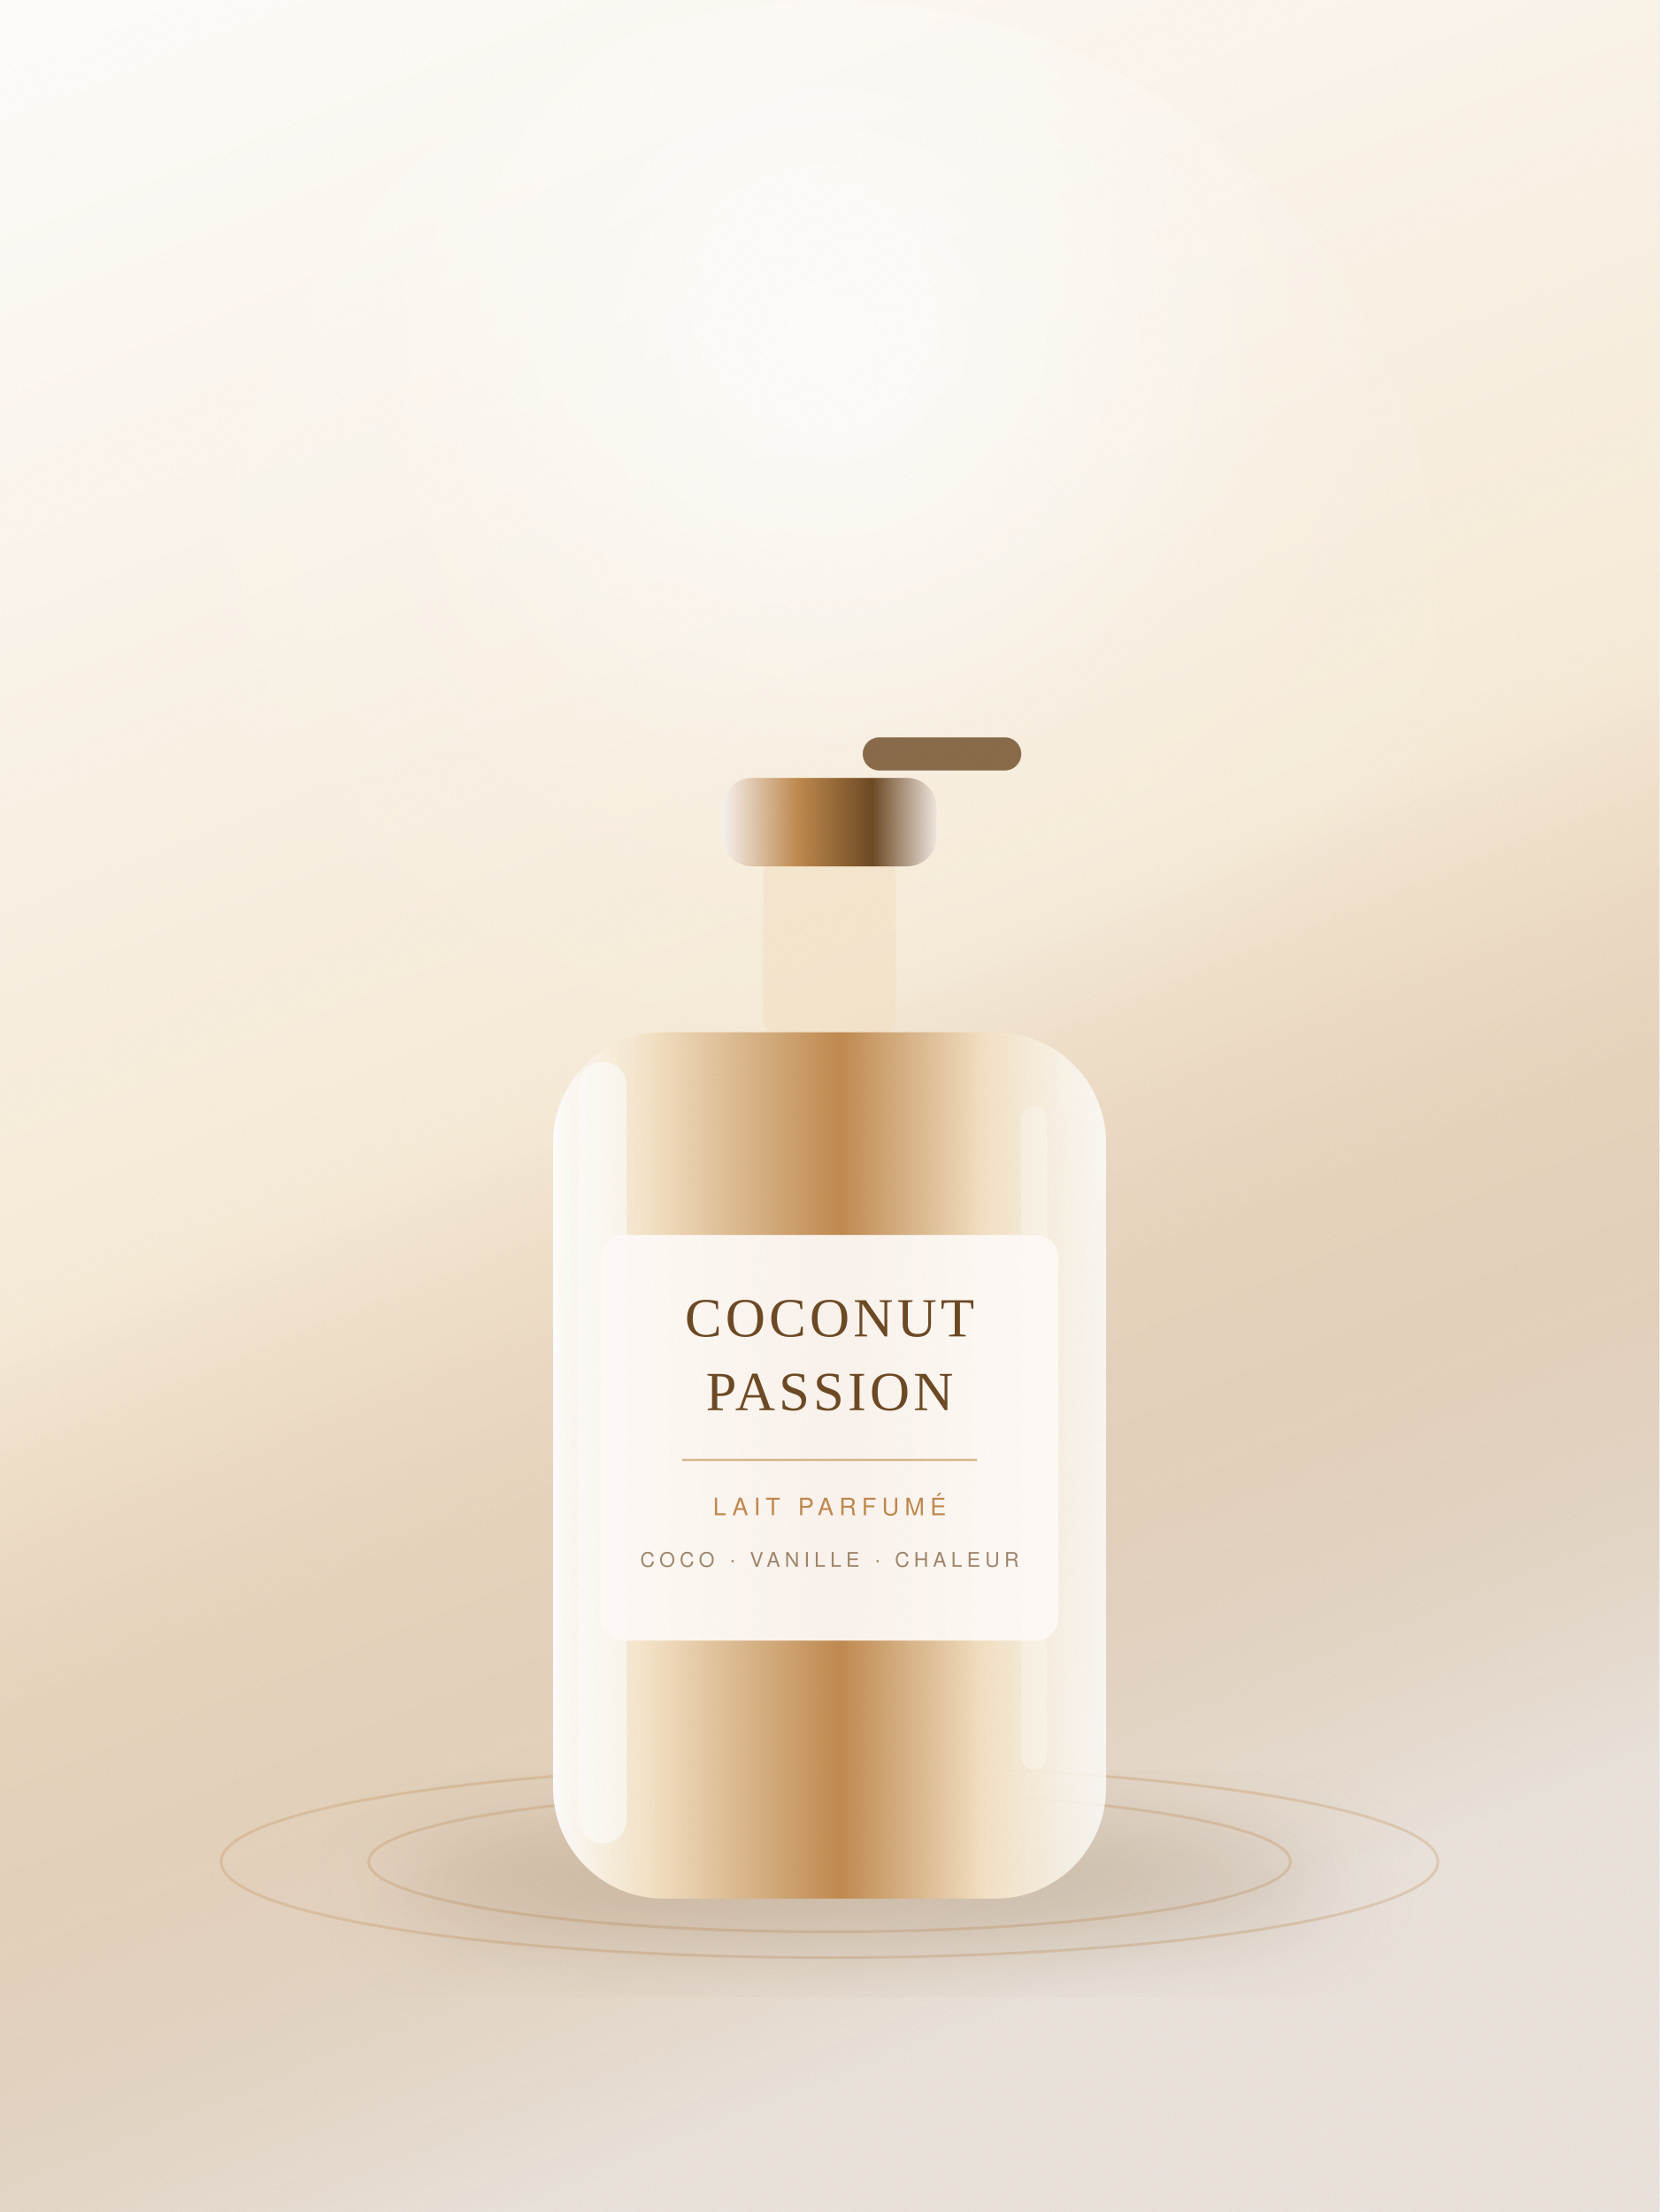
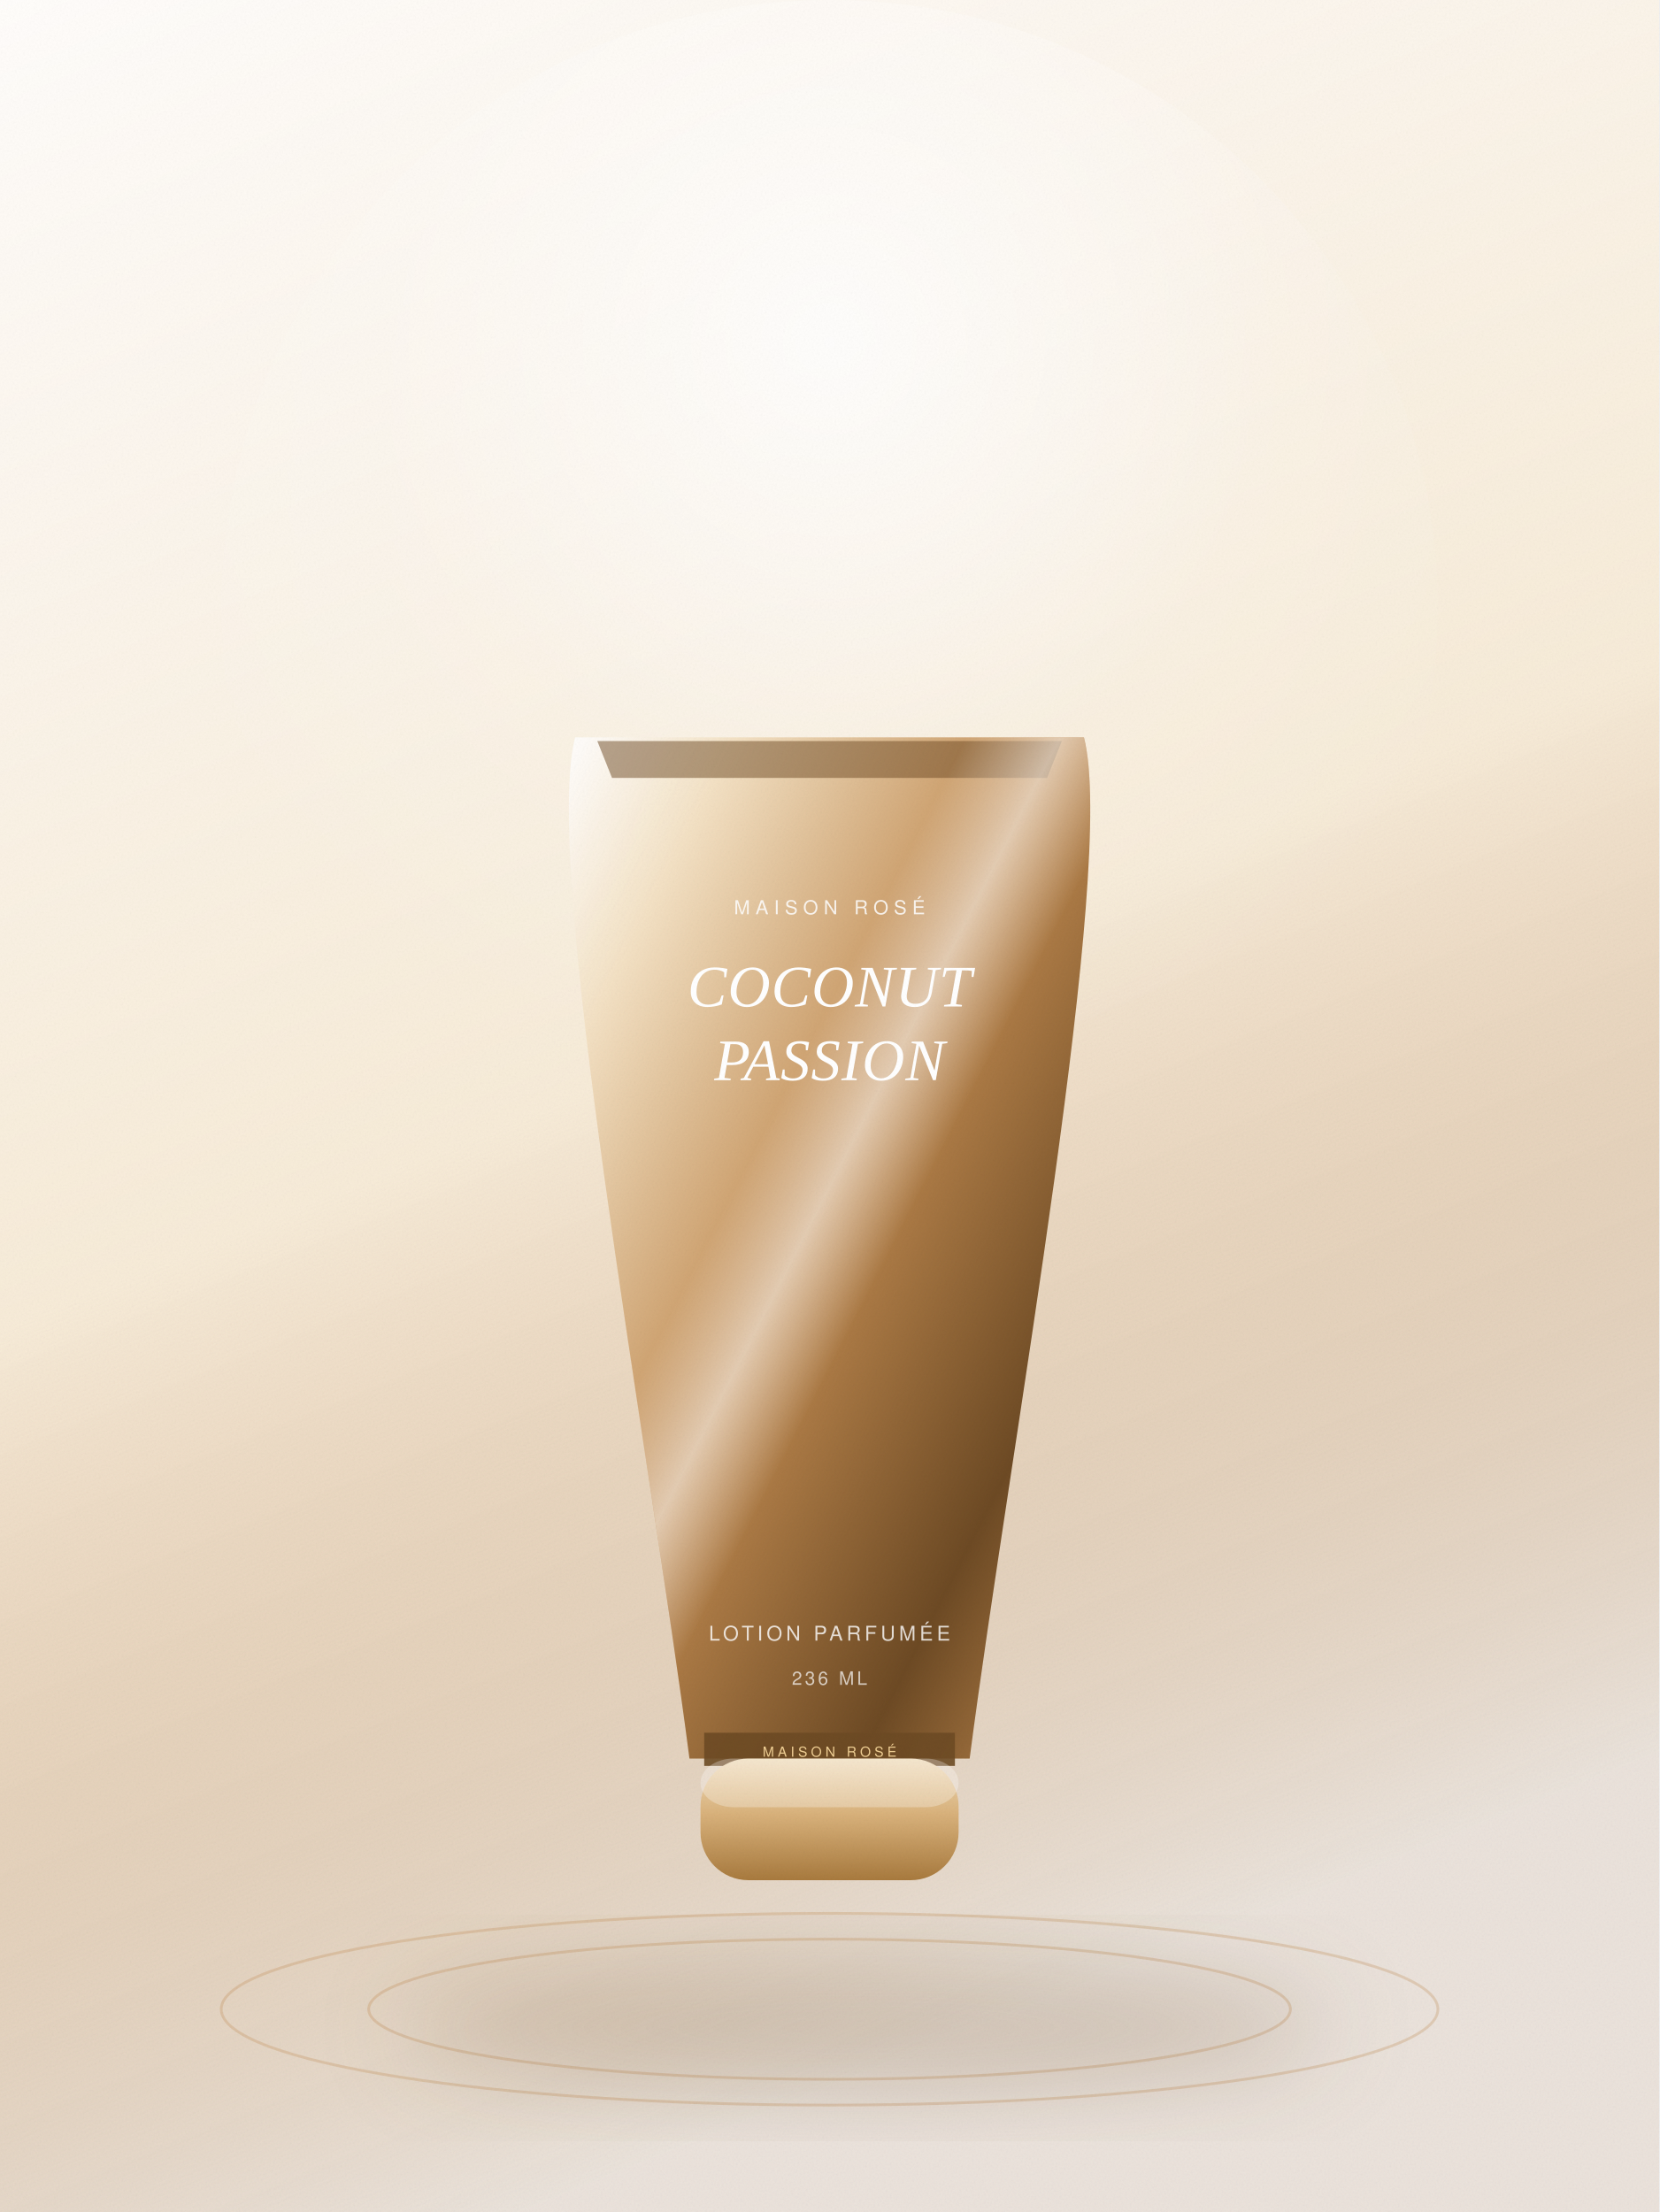
<svg xmlns="http://www.w3.org/2000/svg" viewBox="0 0 900 1200" width="900" height="1200" role="img" aria-label="COCONUT PASSION">
  <defs>
    <linearGradient id="bggcoconutpassionlotion" x1="0" y1="0" x2="0.3" y2="1">
      <stop offset="0%" stop-color="#FFFDFB" />
      <stop offset="55%" stop-color="#F7EBD8" />
      <stop offset="100%" stop-color="#C08A5022" />
    </linearGradient>
    <radialGradient id="flashcoconutpassionlotion" cx="50%" cy="28%" r="62%">
      <stop offset="0%" stop-color="#ffffff" stop-opacity=".85" />
      <stop offset="60%" stop-color="#ffffff" stop-opacity=".12" />
      <stop offset="100%" stop-color="#ffffff" stop-opacity="0" />
    </radialGradient>
    <linearGradient id="glasscoconutpassionlotion" x1="0" y1="0" x2="1" y2="0">
      <stop offset="0%" stop-color="#ffffff" stop-opacity=".95" />
      <stop offset="18%" stop-color="#F3E1C4" />
      <stop offset="52%" stop-color="#C08A50" />
      <stop offset="78%" stop-color="#F3E1C4" />
      <stop offset="100%" stop-color="#ffffff" stop-opacity=".8" />
    </linearGradient>
+     <linearGradient id="metalcoconutpassionlotion" x1="0" y1="0" x2="1" y2="1">
+       <stop offset="0%" stop-color="#FFFFFF" stop-opacity=".9" />
+       <stop offset="16%" stop-color="#F3E1C4" />
+       <stop offset="48%" stop-color="#C08A50" />
+       <stop offset="78%" stop-color="#6D4A24" />
+       <stop offset="100%" stop-color="#C08A50" />
+     </linearGradient>
    <linearGradient id="capcoconutpassionlotion" x1="0" y1="0" x2="1" y2="0">
      <stop offset="0%" stop-color="#F7F2EE" />
-       <stop offset="35%" stop-color="#C08A50" />
-       <stop offset="70%" stop-color="#6D4A24" />
-       <stop offset="100%" stop-color="#EFE6DF" />
+       <stop offset="35%" stop-color="#D9B27C" />
+       <stop offset="70%" stop-color="#B4884A" />
+       <stop offset="100%" stop-color="#F1DDBB" />
+     </linearGradient>
+     <linearGradient id="capvcoconutpassionlotion" x1="0" y1="0" x2="0" y2="1">
+       <stop offset="0%" stop-color="#F1DDBB" />
+       <stop offset="45%" stop-color="#D9B27C" />
+       <stop offset="100%" stop-color="#A87A3E" />
+     </linearGradient>
+     <linearGradient id="sheencoconutpassionlotion" x1="0" y1="0" x2="1" y2="1">
+       <stop offset="0%" stop-color="#ffffff" stop-opacity="0" />
+       <stop offset="38%" stop-color="#ffffff" stop-opacity="0" />
+       <stop offset="47%" stop-color="#ffffff" stop-opacity=".55" />
+       <stop offset="56%" stop-color="#ffffff" stop-opacity="0" />
+       <stop offset="100%" stop-color="#ffffff" stop-opacity="0" />
    </linearGradient>
    <filter id="graincoconutpassionlotion">
      <feTurbulence type="fractalNoise" baseFrequency="0.9" numOctaves="3" stitchTiles="stitch" />
      <feColorMatrix type="saturate" values="0" />
      <feComponentTransfer>
        <feFuncA type="linear" slope="0.13" />
      </feComponentTransfer>
    </filter>
    <filter id="softcoconutpassionlotion" x="-40%" y="-40%" width="180%" height="180%">
      <feGaussianBlur stdDeviation="26" />
    </filter>
  </defs>
  <rect width="900" height="1200" fill="url(#bggcoconutpassionlotion)" />
  <ellipse cx="450" cy="330" rx="330" ry="330" fill="url(#flashcoconutpassionlotion)" />
  <g opacity=".28" fill="none" stroke="#C08A50" stroke-width="1.5">
-     <ellipse cx="450" cy="1010" rx="330" ry="52" />
-     <ellipse cx="450" cy="1010" rx="250" ry="38" />
+     <ellipse cx="450" cy="1090" rx="330" ry="52" />
+     <ellipse cx="450" cy="1090" rx="250" ry="38" />
  </g>
-   <ellipse cx="470" cy="1022" rx="255" ry="34" fill="#6D4A24" opacity=".22" filter="url(#softcoconutpassionlotion)" />
+   <ellipse cx="470" cy="1100" rx="251.6" ry="34" fill="#6D4A24" opacity=".22" filter="url(#softcoconutpassionlotion)" />
  <g>
-     <rect x="414" y="464" width="72" height="98" rx="10" fill="#F3E1C4" opacity=".6" />
-     <rect x="392" y="422" width="116" height="48" rx="16" fill="url(#capcoconutpassionlotion)" />
-     <rect x="468" y="400" width="86" height="18" rx="9" fill="#6D4A24" opacity=".8" />
-     <rect x="300" y="560" width="300" height="470" rx="60" fill="url(#glasscoconutpassionlotion)" />
-     <rect x="314" y="576" width="26" height="424" rx="13" fill="#fff" opacity=".55" />
-     <rect x="554" y="600" width="14" height="360" rx="7" fill="#fff" opacity=".3" />
-     <rect x="326" y="670" width="248" height="220" rx="12" fill="#FFFBF7" opacity=".93" />
-     <text x="450" y="725" text-anchor="middle" font-family="Georgia, 'Times New Roman', serif" font-size="30" letter-spacing="2" fill="#6D4A24">COCONUT</text>
-     <text x="450" y="765" text-anchor="middle" font-family="Georgia, 'Times New Roman', serif" font-size="30" letter-spacing="2" fill="#6D4A24">PASSION</text>
-     <line x1="370" y1="792" x2="530" y2="792" stroke="#C08A50" stroke-width="1.2" opacity=".6" />
-     <text x="450" y="822" text-anchor="middle" font-family="Helvetica, Arial, sans-serif" font-size="13" letter-spacing="3" fill="#C08A50">LAIT PARFUMÉ</text>
-     <text x="450" y="850" text-anchor="middle" font-family="Helvetica, Arial, sans-serif" font-size="11" letter-spacing="2.5" fill="#6D4A24" opacity=".65">COCO · VANILLE · CHALEUR</text>
+     <path d="M 312 400            C 294 470, 352 784.4, 374 954            L 526 954            C 548 784.4, 606 470, 588 400            Z" fill="url(#metalcoconutpassionlotion)" />
+     <path d="M 324 402 L 576 402 L 568 422 L 332 422 Z" fill="#6D4A24" opacity=".5" />
+     <path d="M 312 400            C 294 470, 352 784.4, 374 954            L 526 954            C 548 784.4, 606 470, 588 400            Z" fill="url(#sheencoconutpassionlotion)" />
+     <text x="450" y="496" text-anchor="middle" font-family="Helvetica, Arial, sans-serif" font-size="10.5" letter-spacing="3" fill="#fff" opacity=".85">MAISON ROSÉ</text>
+     <text x="450" y="546" text-anchor="middle" font-family="Georgia, 'Times New Roman', serif" font-style="italic" font-size="32" letter-spacing="0.5" fill="#fff">COCONUT</text>
+     <text x="450" y="586" text-anchor="middle" font-family="Georgia, 'Times New Roman', serif" font-style="italic" font-size="32" letter-spacing="0.5" fill="#fff">PASSION</text>
+     <text x="450" y="890" text-anchor="middle" font-family="Helvetica, Arial, sans-serif" font-size="11" letter-spacing="2" fill="#fff" opacity=".8">LOTION PARFUMÉE</text>
+     <text x="450" y="914" text-anchor="middle" font-family="Helvetica, Arial, sans-serif" font-size="10" letter-spacing="1.5" fill="#fff" opacity=".7">236 ML</text>
+     <rect x="382" y="940" width="136" height="18" fill="#6D4A24" opacity=".9" />
+     <text x="450" y="953" text-anchor="middle" font-family="Helvetica, Arial, sans-serif" font-size="7.5" letter-spacing="2" fill="#EFCE93">MAISON ROSÉ</text>
+     <rect x="380" y="954" width="140" height="66" rx="26" fill="url(#capvcoconutpassionlotion)" />
+     <rect x="380" y="954" width="140" height="26.4" rx="18" fill="#fff" opacity=".28" />
  </g>
  <rect width="900" height="1200" filter="url(#graincoconutpassionlotion)" opacity=".5" style="mix-blend-mode:multiply" />
</svg>
